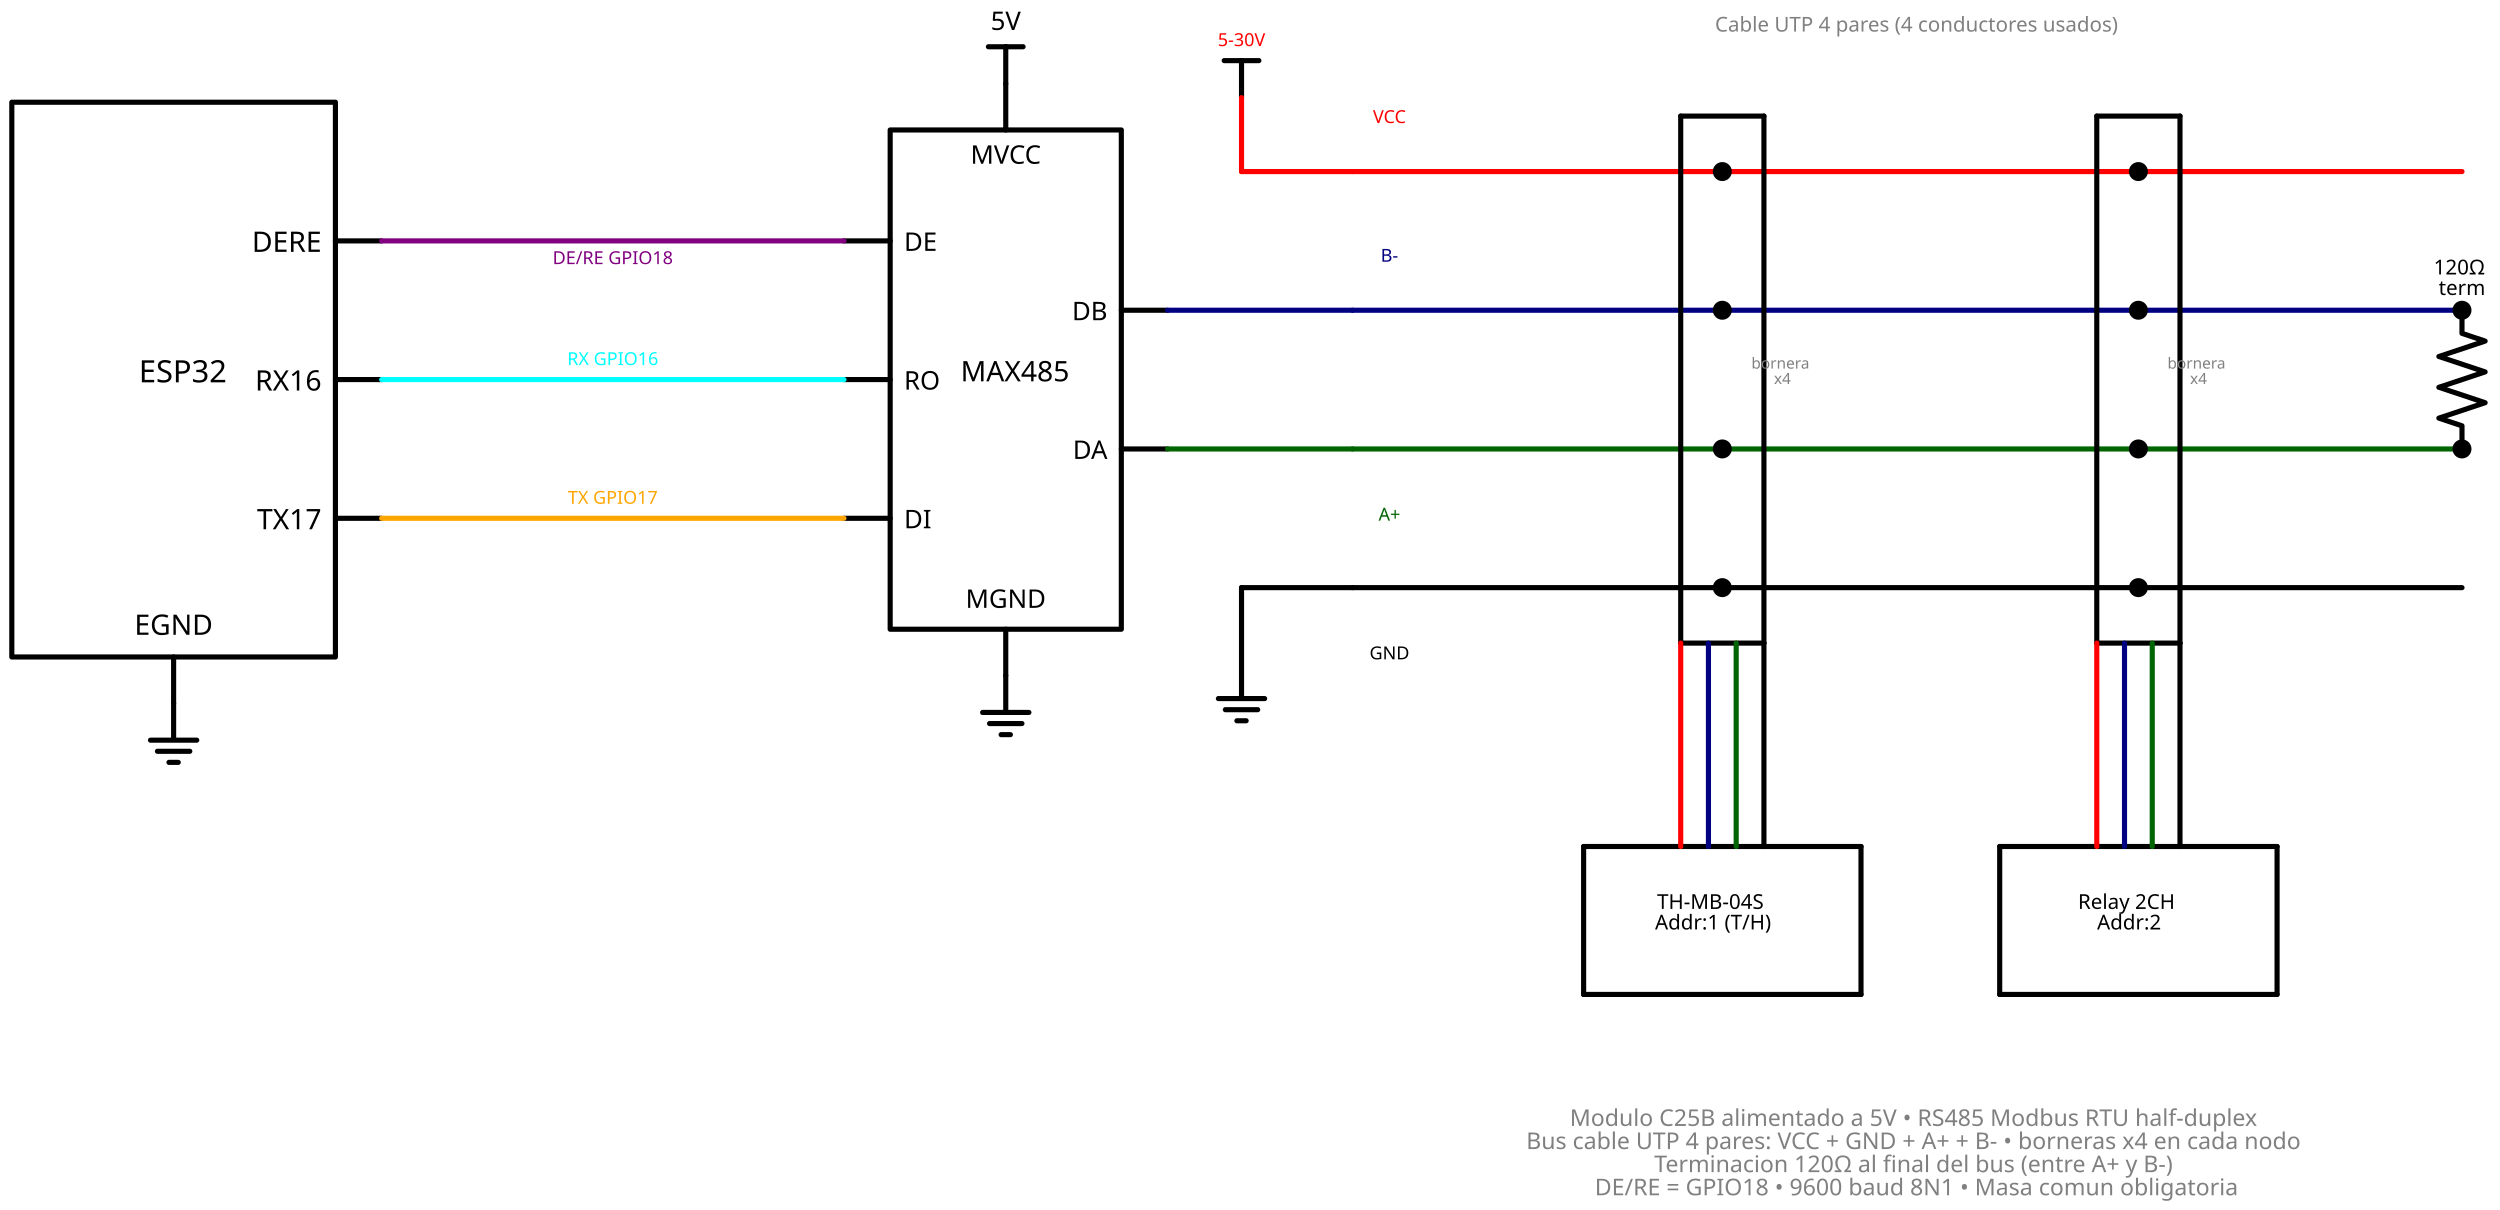
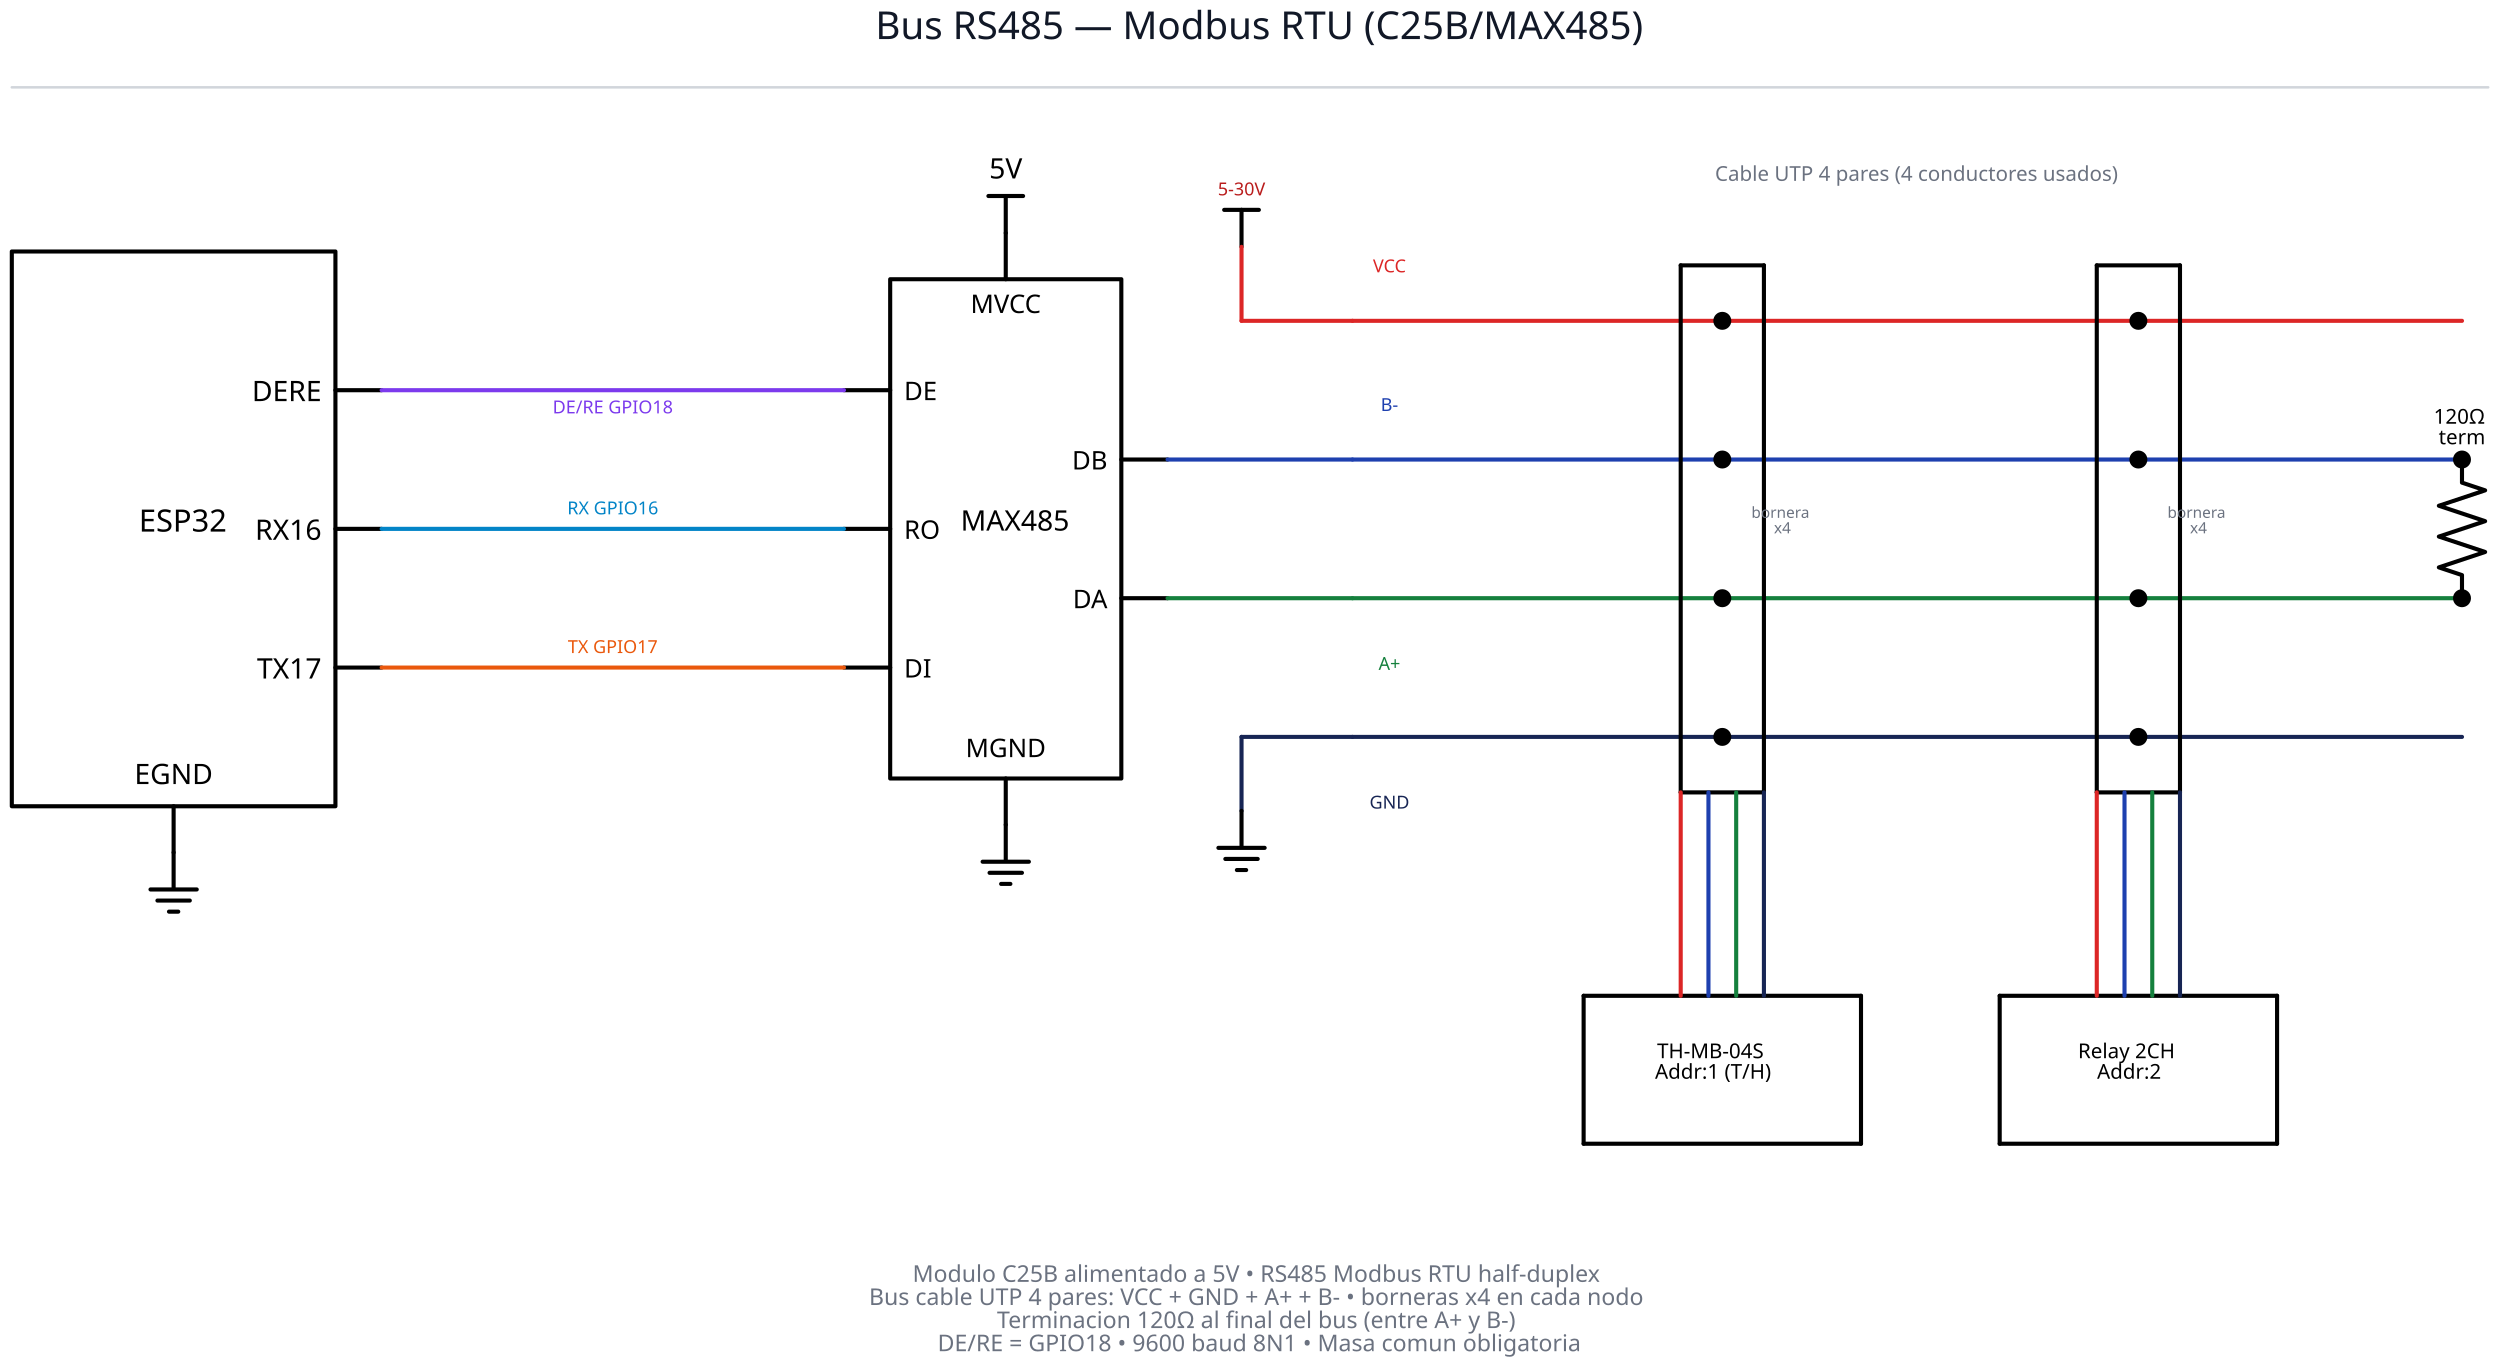
- <svg xmlns="http://www.w3.org/2000/svg" xml:lang="en" height="471.0pt" width="973.4pt" viewBox="-4.6 -255.8 973.4 471.0">
-   <path d="M 0.0,-0.0 L 126.0,-0.0 L 126.0,-216.0 L 0.0,-216.0 L 0.0,-0.0" style="stroke:black;fill:none;stroke-width:2.0;stroke-dasharray:-;stroke-linecap:round;stroke-linejoin:round;" />
-   <path d="M 126.0,-54.0 L 144.0,-54.0" style="stroke:black;fill:none;stroke-width:2.0;stroke-dasharray:-;stroke-linecap:round;stroke-linejoin:round;" />
-   <path d="M 126.0,-108.0 L 144.0,-108.0" style="stroke:black;fill:none;stroke-width:2.0;stroke-dasharray:-;stroke-linecap:round;stroke-linejoin:round;" />
-   <path d="M 126.0,-162.0 L 144.0,-162.0" style="stroke:black;fill:none;stroke-width:2.0;stroke-dasharray:-;stroke-linecap:round;stroke-linejoin:round;" />
-   <path d="M 63.0,-0.0 L 63.0,18.0" style="stroke:black;fill:none;stroke-width:2.0;stroke-dasharray:-;stroke-linecap:round;stroke-linejoin:round;" />
-   <path d="M 63.0,18.0 L 63.0,32.4 L 54.0,32.4 L 72.0,32.4 M 56.7,36.72 L 69.3,36.72 M 61.2,41.04 L 64.8,41.04" style="stroke:black;fill:none;stroke-width:2.0;stroke-dasharray:-;stroke-linecap:round;stroke-linejoin:round;" />
-   <path d="M 342.0,-10.8 L 432.0,-10.8 L 432.0,-205.2 L 342.0,-205.2 L 342.0,-10.8" style="stroke:black;fill:none;stroke-width:2.0;stroke-dasharray:-;stroke-linecap:round;stroke-linejoin:round;" />
-   <path d="M 342.0,-54.0 L 324.0,-54.0" style="stroke:black;fill:none;stroke-width:2.0;stroke-dasharray:-;stroke-linecap:round;stroke-linejoin:round;" />
-   <path d="M 342.0,-108.0 L 324.0,-108.0" style="stroke:black;fill:none;stroke-width:2.0;stroke-dasharray:-;stroke-linecap:round;stroke-linejoin:round;" />
-   <path d="M 342.0,-162.0 L 324.0,-162.0" style="stroke:black;fill:none;stroke-width:2.0;stroke-dasharray:-;stroke-linecap:round;stroke-linejoin:round;" />
-   <path d="M 432.0,-81.0 L 450.0,-81.0" style="stroke:black;fill:none;stroke-width:2.0;stroke-dasharray:-;stroke-linecap:round;stroke-linejoin:round;" />
-   <path d="M 432.0,-135.0 L 450.0,-135.0" style="stroke:black;fill:none;stroke-width:2.0;stroke-dasharray:-;stroke-linecap:round;stroke-linejoin:round;" />
-   <path d="M 387.0,-205.2 L 387.0,-223.2" style="stroke:black;fill:none;stroke-width:2.0;stroke-dasharray:-;stroke-linecap:round;stroke-linejoin:round;" />
-   <path d="M 387.0,-10.8 L 387.0,7.2" style="stroke:black;fill:none;stroke-width:2.0;stroke-dasharray:-;stroke-linecap:round;stroke-linejoin:round;" />
-   <path d="M 387.0,-223.2 L 387.0,-237.6" style="stroke:black;fill:none;stroke-width:2.0;stroke-dasharray:-;stroke-linecap:round;stroke-linejoin:round;" />
-   <path d="M 387.0,-237.6 L 380.25,-237.6" style="stroke:black;fill:none;stroke-width:2.0;stroke-dasharray:-;stroke-linecap:round;stroke-linejoin:round;" />
-   <path d="M 387.0,-237.6 L 393.75,-237.6" style="stroke:black;fill:none;stroke-width:2.0;stroke-dasharray:-;stroke-linecap:round;stroke-linejoin:round;" />
-   <path d="M 387.0,7.2 L 387.0,21.6 L 378.0,21.6 L 396.0,21.6 M 380.7,25.92 L 393.3,25.92 M 385.2,30.24 L 388.8,30.24" style="stroke:black;fill:none;stroke-width:2.0;stroke-dasharray:-;stroke-linecap:round;stroke-linejoin:round;" />
-   <path d="M 144.0,-54.0 L 234.0,-54.0 L 324.0,-54.0" style="stroke:orange;fill:none;stroke-width:2.0;stroke-dasharray:-;stroke-linecap:round;stroke-linejoin:round;" />
-   <path d="M 144.0,-162.0 L 234.0,-162.0 L 324.0,-162.0" style="stroke:purple;fill:none;stroke-width:2.0;stroke-dasharray:-;stroke-linecap:round;stroke-linejoin:round;" />
-   <path d="M 144.0,-108.0 L 234.0,-108.0 L 324.0,-108.0" style="stroke:cyan;fill:none;stroke-width:2.0;stroke-dasharray:-;stroke-linecap:round;stroke-linejoin:round;" />
-   <path d="M 450.0,-81.0 L 486.0,-81.0 L 522.0,-81.0" style="stroke:darkgreen;fill:none;stroke-width:2.0;stroke-dasharray:-;stroke-linecap:round;stroke-linejoin:round;" />
-   <path d="M 450.0,-135.0 L 486.0,-135.0 L 522.0,-135.0" style="stroke:navy;fill:none;stroke-width:2.0;stroke-dasharray:-;stroke-linecap:round;stroke-linejoin:round;" />
-   <path d="M 478.8,-217.8 L 478.8,-232.2" style="stroke:black;fill:none;stroke-width:2.0;stroke-dasharray:-;stroke-linecap:round;stroke-linejoin:round;" />
-   <path d="M 478.8,-232.2 L 472.05,-232.2" style="stroke:black;fill:none;stroke-width:2.0;stroke-dasharray:-;stroke-linecap:round;stroke-linejoin:round;" />
-   <path d="M 478.8,-232.2 L 485.55,-232.2" style="stroke:black;fill:none;stroke-width:2.0;stroke-dasharray:-;stroke-linecap:round;stroke-linejoin:round;" />
-   <path d="M 478.8,-217.8 L 478.8,-203.4 L 478.8,-189.0" style="stroke:red;fill:none;stroke-width:2.0;stroke-dasharray:-;stroke-linecap:round;stroke-linejoin:round;" />
-   <path d="M 478.8,-189.0 L 500.4,-189.0 L 522.0,-189.0" style="stroke:red;fill:none;stroke-width:2.0;stroke-dasharray:-;stroke-linecap:round;stroke-linejoin:round;" />
-   <path d="M 478.8,-27.0 L 500.4,-27.0 L 522.0,-27.0" style="stroke:black;fill:none;stroke-width:2.0;stroke-dasharray:-;stroke-linecap:round;stroke-linejoin:round;" />
-   <path d="M 478.8,-27.0 L 478.8,-12.6 L 478.8,1.8" style="stroke:black;fill:none;stroke-width:2.0;stroke-dasharray:-;stroke-linecap:round;stroke-linejoin:round;" />
-   <path d="M 478.8,1.8 L 478.8,16.2 L 469.8,16.2 L 487.8,16.2 M 472.5,20.52 L 485.1,20.52 M 477.0,24.84 L 480.6,24.84" style="stroke:black;fill:none;stroke-width:2.0;stroke-dasharray:-;stroke-linecap:round;stroke-linejoin:round;" />
-   <path d="M 522.0,-189.0 L 738.0,-189.0 L 954.0,-189.0" style="stroke:red;fill:none;stroke-width:2.0;stroke-dasharray:-;stroke-linecap:round;stroke-linejoin:round;" />
-   <path d="M 522.0,-135.0 L 738.0,-135.0 L 954.0,-135.0" style="stroke:navy;fill:none;stroke-width:2.0;stroke-dasharray:-;stroke-linecap:round;stroke-linejoin:round;" />
-   <path d="M 522.0,-81.0 L 738.0,-81.0 L 954.0,-81.0" style="stroke:darkgreen;fill:none;stroke-width:2.0;stroke-dasharray:-;stroke-linecap:round;stroke-linejoin:round;" />
-   <path d="M 522.0,-27.0 L 738.0,-27.0 L 954.0,-27.0" style="stroke:black;fill:none;stroke-width:2.0;stroke-dasharray:-;stroke-linecap:round;stroke-linejoin:round;" />
-   <path d="M 649.8,-210.6 L 666.0,-210.6 L 682.2,-210.6" style="stroke:black;fill:none;stroke-width:2.0;stroke-dasharray:-;stroke-linecap:round;stroke-linejoin:round;" />
-   <path d="M 682.2,-210.6 L 682.2,-108.0 L 682.2,-5.4" style="stroke:black;fill:none;stroke-width:2.0;stroke-dasharray:-;stroke-linecap:round;stroke-linejoin:round;" />
-   <path d="M 682.2,-5.4 L 666.0,-5.4 L 649.8,-5.4" style="stroke:black;fill:none;stroke-width:2.0;stroke-dasharray:-;stroke-linecap:round;stroke-linejoin:round;" />
-   <path d="M 649.8,-5.4 L 649.8,-108 L 649.8,-210.6" style="stroke:black;fill:none;stroke-width:2.0;stroke-dasharray:-;stroke-linecap:round;stroke-linejoin:round;" />
-   <path d="M 612.0,73.8 L 666.0,73.8 L 720.0,73.8" style="stroke:black;fill:none;stroke-width:2.0;stroke-dasharray:-;stroke-linecap:round;stroke-linejoin:round;" />
-   <path d="M 720.0,73.8 L 720.0,102.6 L 720.0,131.4" style="stroke:black;fill:none;stroke-width:2.0;stroke-dasharray:-;stroke-linecap:round;stroke-linejoin:round;" />
-   <path d="M 720.0,131.4 L 666.0,131.4 L 612.0,131.4" style="stroke:black;fill:none;stroke-width:2.0;stroke-dasharray:-;stroke-linecap:round;stroke-linejoin:round;" />
-   <path d="M 612.0,131.4 L 612.0,102.6 L 612.0,73.8" style="stroke:black;fill:none;stroke-width:2.0;stroke-dasharray:-;stroke-linecap:round;stroke-linejoin:round;" />
-   <path d="M 649.8,-5.4 L 649.8,34.2 L 649.8,73.8" style="stroke:red;fill:none;stroke-width:2.0;stroke-dasharray:-;stroke-linecap:round;stroke-linejoin:round;" />
-   <path d="M 660.6,-5.4 L 660.6,34.2 L 660.6,73.8" style="stroke:navy;fill:none;stroke-width:2.0;stroke-dasharray:-;stroke-linecap:round;stroke-linejoin:round;" />
-   <path d="M 671.4,-5.4 L 671.4,34.2 L 671.4,73.8" style="stroke:darkgreen;fill:none;stroke-width:2.0;stroke-dasharray:-;stroke-linecap:round;stroke-linejoin:round;" />
-   <path d="M 682.2,-5.4 L 682.2,34.2 L 682.2,73.8" style="stroke:black;fill:none;stroke-width:2.0;stroke-dasharray:-;stroke-linecap:round;stroke-linejoin:round;" />
-   <path d="M 811.8,-210.6 L 828.0,-210.6 L 844.2,-210.6" style="stroke:black;fill:none;stroke-width:2.0;stroke-dasharray:-;stroke-linecap:round;stroke-linejoin:round;" />
-   <path d="M 844.2,-210.6 L 844.2,-108.0 L 844.2,-5.4" style="stroke:black;fill:none;stroke-width:2.0;stroke-dasharray:-;stroke-linecap:round;stroke-linejoin:round;" />
-   <path d="M 844.2,-5.4 L 828.0,-5.4 L 811.8,-5.4" style="stroke:black;fill:none;stroke-width:2.0;stroke-dasharray:-;stroke-linecap:round;stroke-linejoin:round;" />
-   <path d="M 811.8,-5.4 L 811.8,-108 L 811.8,-210.6" style="stroke:black;fill:none;stroke-width:2.0;stroke-dasharray:-;stroke-linecap:round;stroke-linejoin:round;" />
-   <path d="M 774.0,73.8 L 828.0,73.8 L 882.0,73.8" style="stroke:black;fill:none;stroke-width:2.0;stroke-dasharray:-;stroke-linecap:round;stroke-linejoin:round;" />
-   <path d="M 882.0,73.8 L 882.0,102.6 L 882.0,131.4" style="stroke:black;fill:none;stroke-width:2.0;stroke-dasharray:-;stroke-linecap:round;stroke-linejoin:round;" />
-   <path d="M 882.0,131.4 L 828.0,131.4 L 774.0,131.4" style="stroke:black;fill:none;stroke-width:2.0;stroke-dasharray:-;stroke-linecap:round;stroke-linejoin:round;" />
-   <path d="M 774.0,131.4 L 774.0,102.6 L 774.0,73.8" style="stroke:black;fill:none;stroke-width:2.0;stroke-dasharray:-;stroke-linecap:round;stroke-linejoin:round;" />
-   <path d="M 811.8,-5.4 L 811.8,34.2 L 811.8,73.8" style="stroke:red;fill:none;stroke-width:2.0;stroke-dasharray:-;stroke-linecap:round;stroke-linejoin:round;" />
-   <path d="M 822.6,-5.4 L 822.6,34.2 L 822.6,73.8" style="stroke:navy;fill:none;stroke-width:2.0;stroke-dasharray:-;stroke-linecap:round;stroke-linejoin:round;" />
-   <path d="M 833.4,-5.4 L 833.4,34.2 L 833.4,73.8" style="stroke:darkgreen;fill:none;stroke-width:2.0;stroke-dasharray:-;stroke-linecap:round;stroke-linejoin:round;" />
-   <path d="M 844.2,-5.4 L 844.2,34.2 L 844.2,73.8" style="stroke:black;fill:none;stroke-width:2.0;stroke-dasharray:-;stroke-linecap:round;stroke-linejoin:round;" />
-   <path d="M 954.0,-135.0 L 954.0,-126.0 L 963.0,-123.0 L 945.0,-117.0 L 963.0,-111.0 L 945.0,-105 L 963.0,-99.0 L 945.0,-93.0 L 954.0,-90.0 L 954.0,-81.0" style="stroke:black;fill:none;stroke-width:2.0;stroke-dasharray:-;stroke-linecap:round;stroke-linejoin:round;" />
+ <svg xmlns="http://www.w3.org/2000/svg" xml:lang="en" height="532.72pt" width="973.4pt" viewBox="-4.6 -313.92 973.4 532.72" style="background-color:white;">
+   <path d="M 0.0,-0.0 L 126.0,-0.0 L 126.0,-216.0 L 0.0,-216.0 L 0.0,-0.0" style="stroke:black;fill:none;stroke-width:1.6;stroke-dasharray:-;stroke-linecap:round;stroke-linejoin:round;" />
+   <path d="M 126.0,-54.0 L 144.0,-54.0" style="stroke:black;fill:none;stroke-width:1.6;stroke-dasharray:-;stroke-linecap:round;stroke-linejoin:round;" />
+   <path d="M 126.0,-108.0 L 144.0,-108.0" style="stroke:black;fill:none;stroke-width:1.6;stroke-dasharray:-;stroke-linecap:round;stroke-linejoin:round;" />
+   <path d="M 126.0,-162.0 L 144.0,-162.0" style="stroke:black;fill:none;stroke-width:1.6;stroke-dasharray:-;stroke-linecap:round;stroke-linejoin:round;" />
+   <path d="M 63.0,-0.0 L 63.0,18.0" style="stroke:black;fill:none;stroke-width:1.6;stroke-dasharray:-;stroke-linecap:round;stroke-linejoin:round;" />
+   <path d="M 63.0,18.0 L 63.0,32.4 L 54.0,32.4 L 72.0,32.4 M 56.7,36.72 L 69.3,36.72 M 61.2,41.04 L 64.8,41.04" style="stroke:black;fill:none;stroke-width:1.6;stroke-dasharray:-;stroke-linecap:round;stroke-linejoin:round;" />
+   <path d="M 342.0,-10.8 L 432.0,-10.8 L 432.0,-205.2 L 342.0,-205.2 L 342.0,-10.8" style="stroke:black;fill:none;stroke-width:1.6;stroke-dasharray:-;stroke-linecap:round;stroke-linejoin:round;" />
+   <path d="M 342.0,-54.0 L 324.0,-54.0" style="stroke:black;fill:none;stroke-width:1.6;stroke-dasharray:-;stroke-linecap:round;stroke-linejoin:round;" />
+   <path d="M 342.0,-108.0 L 324.0,-108.0" style="stroke:black;fill:none;stroke-width:1.6;stroke-dasharray:-;stroke-linecap:round;stroke-linejoin:round;" />
+   <path d="M 342.0,-162.0 L 324.0,-162.0" style="stroke:black;fill:none;stroke-width:1.6;stroke-dasharray:-;stroke-linecap:round;stroke-linejoin:round;" />
+   <path d="M 432.0,-81.0 L 450.0,-81.0" style="stroke:black;fill:none;stroke-width:1.6;stroke-dasharray:-;stroke-linecap:round;stroke-linejoin:round;" />
+   <path d="M 432.0,-135.0 L 450.0,-135.0" style="stroke:black;fill:none;stroke-width:1.6;stroke-dasharray:-;stroke-linecap:round;stroke-linejoin:round;" />
+   <path d="M 387.0,-205.2 L 387.0,-223.2" style="stroke:black;fill:none;stroke-width:1.6;stroke-dasharray:-;stroke-linecap:round;stroke-linejoin:round;" />
+   <path d="M 387.0,-10.8 L 387.0,7.2" style="stroke:black;fill:none;stroke-width:1.6;stroke-dasharray:-;stroke-linecap:round;stroke-linejoin:round;" />
+   <path d="M 387.0,-223.2 L 387.0,-237.6" style="stroke:black;fill:none;stroke-width:1.6;stroke-dasharray:-;stroke-linecap:round;stroke-linejoin:round;" />
+   <path d="M 387.0,-237.6 L 380.25,-237.6" style="stroke:black;fill:none;stroke-width:1.6;stroke-dasharray:-;stroke-linecap:round;stroke-linejoin:round;" />
+   <path d="M 387.0,-237.6 L 393.75,-237.6" style="stroke:black;fill:none;stroke-width:1.6;stroke-dasharray:-;stroke-linecap:round;stroke-linejoin:round;" />
+   <path d="M 387.0,7.2 L 387.0,21.6 L 378.0,21.6 L 396.0,21.6 M 380.7,25.92 L 393.3,25.92 M 385.2,30.24 L 388.8,30.24" style="stroke:black;fill:none;stroke-width:1.6;stroke-dasharray:-;stroke-linecap:round;stroke-linejoin:round;" />
+   <path d="M 144.0,-54.0 L 234.0,-54.0 L 324.0,-54.0" style="stroke:#ea580c;fill:none;stroke-width:1.6;stroke-dasharray:-;stroke-linecap:round;stroke-linejoin:round;" />
+   <path d="M 144.0,-162.0 L 234.0,-162.0 L 324.0,-162.0" style="stroke:#7c3aed;fill:none;stroke-width:1.6;stroke-dasharray:-;stroke-linecap:round;stroke-linejoin:round;" />
+   <path d="M 144.0,-108.0 L 234.0,-108.0 L 324.0,-108.0" style="stroke:#0284c7;fill:none;stroke-width:1.6;stroke-dasharray:-;stroke-linecap:round;stroke-linejoin:round;" />
+   <path d="M 450.0,-81.0 L 486.0,-81.0 L 522.0,-81.0" style="stroke:#15803d;fill:none;stroke-width:1.6;stroke-dasharray:-;stroke-linecap:round;stroke-linejoin:round;" />
+   <path d="M 450.0,-135.0 L 486.0,-135.0 L 522.0,-135.0" style="stroke:#1e40af;fill:none;stroke-width:1.6;stroke-dasharray:-;stroke-linecap:round;stroke-linejoin:round;" />
+   <path d="M 478.8,-217.8 L 478.8,-232.2" style="stroke:black;fill:none;stroke-width:1.6;stroke-dasharray:-;stroke-linecap:round;stroke-linejoin:round;" />
+   <path d="M 478.8,-232.2 L 472.05,-232.2" style="stroke:black;fill:none;stroke-width:1.6;stroke-dasharray:-;stroke-linecap:round;stroke-linejoin:round;" />
+   <path d="M 478.8,-232.2 L 485.55,-232.2" style="stroke:black;fill:none;stroke-width:1.6;stroke-dasharray:-;stroke-linecap:round;stroke-linejoin:round;" />
+   <path d="M 478.8,-217.8 L 478.8,-203.4 L 478.8,-189.0" style="stroke:#dc2626;fill:none;stroke-width:1.6;stroke-dasharray:-;stroke-linecap:round;stroke-linejoin:round;" />
+   <path d="M 478.8,-189.0 L 500.4,-189.0 L 522.0,-189.0" style="stroke:#dc2626;fill:none;stroke-width:1.6;stroke-dasharray:-;stroke-linecap:round;stroke-linejoin:round;" />
+   <path d="M 478.8,-27.0 L 500.4,-27.0 L 522.0,-27.0" style="stroke:#172554;fill:none;stroke-width:1.6;stroke-dasharray:-;stroke-linecap:round;stroke-linejoin:round;" />
+   <path d="M 478.8,-27.0 L 478.8,-12.6 L 478.8,1.8" style="stroke:#172554;fill:none;stroke-width:1.6;stroke-dasharray:-;stroke-linecap:round;stroke-linejoin:round;" />
+   <path d="M 478.8,1.8 L 478.8,16.2 L 469.8,16.2 L 487.8,16.2 M 472.5,20.52 L 485.1,20.52 M 477.0,24.84 L 480.6,24.84" style="stroke:black;fill:none;stroke-width:1.6;stroke-dasharray:-;stroke-linecap:round;stroke-linejoin:round;" />
+   <path d="M 522.0,-189.0 L 738.0,-189.0 L 954.0,-189.0" style="stroke:#dc2626;fill:none;stroke-width:1.6;stroke-dasharray:-;stroke-linecap:round;stroke-linejoin:round;" />
+   <path d="M 522.0,-135.0 L 738.0,-135.0 L 954.0,-135.0" style="stroke:#1e40af;fill:none;stroke-width:1.6;stroke-dasharray:-;stroke-linecap:round;stroke-linejoin:round;" />
+   <path d="M 522.0,-81.0 L 738.0,-81.0 L 954.0,-81.0" style="stroke:#15803d;fill:none;stroke-width:1.6;stroke-dasharray:-;stroke-linecap:round;stroke-linejoin:round;" />
+   <path d="M 522.0,-27.0 L 738.0,-27.0 L 954.0,-27.0" style="stroke:#172554;fill:none;stroke-width:1.6;stroke-dasharray:-;stroke-linecap:round;stroke-linejoin:round;" />
+   <path d="M 649.8,-210.6 L 666.0,-210.6 L 682.2,-210.6" style="stroke:black;fill:none;stroke-width:1.6;stroke-dasharray:-;stroke-linecap:round;stroke-linejoin:round;" />
+   <path d="M 682.2,-210.6 L 682.2,-108.0 L 682.2,-5.4" style="stroke:black;fill:none;stroke-width:1.6;stroke-dasharray:-;stroke-linecap:round;stroke-linejoin:round;" />
+   <path d="M 682.2,-5.4 L 666.0,-5.4 L 649.8,-5.4" style="stroke:black;fill:none;stroke-width:1.6;stroke-dasharray:-;stroke-linecap:round;stroke-linejoin:round;" />
+   <path d="M 649.8,-5.4 L 649.8,-108 L 649.8,-210.6" style="stroke:black;fill:none;stroke-width:1.6;stroke-dasharray:-;stroke-linecap:round;stroke-linejoin:round;" />
+   <path d="M 612.0,73.8 L 666.0,73.8 L 720.0,73.8" style="stroke:black;fill:none;stroke-width:1.6;stroke-dasharray:-;stroke-linecap:round;stroke-linejoin:round;" />
+   <path d="M 720.0,73.8 L 720.0,102.6 L 720.0,131.4" style="stroke:black;fill:none;stroke-width:1.6;stroke-dasharray:-;stroke-linecap:round;stroke-linejoin:round;" />
+   <path d="M 720.0,131.4 L 666.0,131.4 L 612.0,131.4" style="stroke:black;fill:none;stroke-width:1.6;stroke-dasharray:-;stroke-linecap:round;stroke-linejoin:round;" />
+   <path d="M 612.0,131.4 L 612.0,102.6 L 612.0,73.8" style="stroke:black;fill:none;stroke-width:1.6;stroke-dasharray:-;stroke-linecap:round;stroke-linejoin:round;" />
+   <path d="M 649.8,-5.4 L 649.8,34.2 L 649.8,73.8" style="stroke:#dc2626;fill:none;stroke-width:1.6;stroke-dasharray:-;stroke-linecap:round;stroke-linejoin:round;" />
+   <path d="M 660.6,-5.4 L 660.6,34.2 L 660.6,73.8" style="stroke:#1e40af;fill:none;stroke-width:1.6;stroke-dasharray:-;stroke-linecap:round;stroke-linejoin:round;" />
+   <path d="M 671.4,-5.4 L 671.4,34.2 L 671.4,73.8" style="stroke:#15803d;fill:none;stroke-width:1.6;stroke-dasharray:-;stroke-linecap:round;stroke-linejoin:round;" />
+   <path d="M 682.2,-5.4 L 682.2,34.2 L 682.2,73.8" style="stroke:#172554;fill:none;stroke-width:1.6;stroke-dasharray:-;stroke-linecap:round;stroke-linejoin:round;" />
+   <path d="M 811.8,-210.6 L 828.0,-210.6 L 844.2,-210.6" style="stroke:black;fill:none;stroke-width:1.6;stroke-dasharray:-;stroke-linecap:round;stroke-linejoin:round;" />
+   <path d="M 844.2,-210.6 L 844.2,-108.0 L 844.2,-5.4" style="stroke:black;fill:none;stroke-width:1.6;stroke-dasharray:-;stroke-linecap:round;stroke-linejoin:round;" />
+   <path d="M 844.2,-5.4 L 828.0,-5.4 L 811.8,-5.4" style="stroke:black;fill:none;stroke-width:1.6;stroke-dasharray:-;stroke-linecap:round;stroke-linejoin:round;" />
+   <path d="M 811.8,-5.4 L 811.8,-108 L 811.8,-210.6" style="stroke:black;fill:none;stroke-width:1.6;stroke-dasharray:-;stroke-linecap:round;stroke-linejoin:round;" />
+   <path d="M 774.0,73.8 L 828.0,73.8 L 882.0,73.8" style="stroke:black;fill:none;stroke-width:1.6;stroke-dasharray:-;stroke-linecap:round;stroke-linejoin:round;" />
+   <path d="M 882.0,73.8 L 882.0,102.6 L 882.0,131.4" style="stroke:black;fill:none;stroke-width:1.6;stroke-dasharray:-;stroke-linecap:round;stroke-linejoin:round;" />
+   <path d="M 882.0,131.4 L 828.0,131.4 L 774.0,131.4" style="stroke:black;fill:none;stroke-width:1.6;stroke-dasharray:-;stroke-linecap:round;stroke-linejoin:round;" />
+   <path d="M 774.0,131.4 L 774.0,102.6 L 774.0,73.8" style="stroke:black;fill:none;stroke-width:1.6;stroke-dasharray:-;stroke-linecap:round;stroke-linejoin:round;" />
+   <path d="M 811.8,-5.4 L 811.8,34.2 L 811.8,73.8" style="stroke:#dc2626;fill:none;stroke-width:1.6;stroke-dasharray:-;stroke-linecap:round;stroke-linejoin:round;" />
+   <path d="M 822.6,-5.4 L 822.6,34.2 L 822.6,73.8" style="stroke:#1e40af;fill:none;stroke-width:1.6;stroke-dasharray:-;stroke-linecap:round;stroke-linejoin:round;" />
+   <path d="M 833.4,-5.4 L 833.4,34.2 L 833.4,73.8" style="stroke:#15803d;fill:none;stroke-width:1.6;stroke-dasharray:-;stroke-linecap:round;stroke-linejoin:round;" />
+   <path d="M 844.2,-5.4 L 844.2,34.2 L 844.2,73.8" style="stroke:#172554;fill:none;stroke-width:1.6;stroke-dasharray:-;stroke-linecap:round;stroke-linejoin:round;" />
+   <path d="M 954.0,-135.0 L 954.0,-126.0 L 963.0,-123.0 L 945.0,-117.0 L 963.0,-111.0 L 945.0,-105 L 963.0,-99.0 L 945.0,-93.0 L 954.0,-90.0 L 954.0,-81.0" style="stroke:black;fill:none;stroke-width:1.6;stroke-dasharray:-;stroke-linecap:round;stroke-linejoin:round;" />
+   <path d="M 0.0,-279.92 L 482.1,-279.92 L 964.2,-279.92" style="stroke:#d1d5db;fill:none;stroke-width:1.0;stroke-dasharray:-;stroke-linecap:round;stroke-linejoin:round;" />
  <text x="120.6" y="-65.0" dominant-baseline="central" fill="black" font-size="11" font-family="sans" text-anchor="end">
    <tspan x="120.6" dy="11">TX17</tspan>
  </text>
  <text x="120.6" y="-119.0" dominant-baseline="central" fill="black" font-size="11" font-family="sans" text-anchor="end">
    <tspan x="120.6" dy="11">RX16</tspan>
  </text>
  <text x="120.6" y="-173.0" dominant-baseline="central" fill="black" font-size="11" font-family="sans" text-anchor="end">
    <tspan x="120.6" dy="11">DERE</tspan>
  </text>
  <text x="63.0" y="-16.4" dominant-baseline="ideographic" fill="black" font-size="11" font-family="sans" text-anchor="middle">
    <tspan x="63.0" dy="11">EGND</tspan>
  </text>
  <text x="66.6" y="-123.6" dominant-baseline="central" fill="black" font-size="12" font-family="sans" text-anchor="middle">
    <tspan x="66.6" dy="12">ESP32</tspan>
  </text>
  <text x="347.4" y="-64.0" dominant-baseline="central" fill="black" font-size="10" font-family="sans" text-anchor="start">
    <tspan x="347.4" dy="10">DI</tspan>
  </text>
  <text x="347.4" y="-118.0" dominant-baseline="central" fill="black" font-size="10" font-family="sans" text-anchor="start">
    <tspan x="347.4" dy="10">RO</tspan>
  </text>
  <text x="347.4" y="-172.0" dominant-baseline="central" fill="black" font-size="10" font-family="sans" text-anchor="start">
    <tspan x="347.4" dy="10">DE</tspan>
  </text>
  <text x="426.6" y="-91.0" dominant-baseline="central" fill="black" font-size="10" font-family="sans" text-anchor="end">
    <tspan x="426.6" dy="10">DA</tspan>
  </text>
  <text x="426.6" y="-145.0" dominant-baseline="central" fill="black" font-size="10" font-family="sans" text-anchor="end">
    <tspan x="426.6" dy="10">DB</tspan>
  </text>
  <text x="387.0" y="-209.8" dominant-baseline="hanging" fill="black" font-size="10" font-family="sans" text-anchor="middle">
    <tspan x="387.0" dy="10">MVCC</tspan>
  </text>
  <text x="387.0" y="-26.2" dominant-baseline="ideographic" fill="black" font-size="10" font-family="sans" text-anchor="middle">
    <tspan x="387.0" dy="10">MGND</tspan>
  </text>
  <text x="390.6" y="-122.6" dominant-baseline="central" fill="black" font-size="11" font-family="sans" text-anchor="middle">
    <tspan x="390.6" dy="11">MAX485</tspan>
  </text>
-   <text x="387.0" y="-251.2" dominant-baseline="ideographic" fill="black" font-size="10" font-family="sans" text-anchor="middle">
-     <tspan x="387.0" dy="10">5V</tspan>
+   <text x="387.0" y="-252.2" dominant-baseline="ideographic" fill="black" font-size="11" font-family="sans" text-anchor="middle">
+     <tspan x="387.0" dy="11">5V</tspan>
  </text>
-   <text x="234.0" y="-64.6" dominant-baseline="ideographic" fill="orange" font-size="7" font-family="sans" text-anchor="middle">
+   <text x="234.0" y="-64.6" dominant-baseline="ideographic" fill="#ea580c" font-size="7" font-family="sans" text-anchor="middle">
    <tspan x="234.0" dy="7">TX GPIO17</tspan>
  </text>
-   <text x="234.0" y="-165.4" dominant-baseline="hanging" fill="purple" font-size="7" font-family="sans" text-anchor="middle">
+   <text x="234.0" y="-165.4" dominant-baseline="hanging" fill="#7c3aed" font-size="7" font-family="sans" text-anchor="middle">
    <tspan x="234.0" dy="7">DE/RE GPIO18</tspan>
  </text>
-   <text x="234.0" y="-118.6" dominant-baseline="ideographic" fill="cyan" font-size="7" font-family="sans" text-anchor="middle">
+   <text x="234.0" y="-118.6" dominant-baseline="ideographic" fill="#0284c7" font-size="7" font-family="sans" text-anchor="middle">
    <tspan x="234.0" dy="7">RX GPIO16</tspan>
  </text>
-   <text x="478.8" y="-242.8" dominant-baseline="ideographic" fill="red" font-size="7" font-family="sans" text-anchor="middle">
+   <text x="478.8" y="-242.8" dominant-baseline="ideographic" fill="#b91c1c" font-size="7" font-family="sans" text-anchor="middle">
    <tspan x="478.8" dy="7">5-30V</tspan>
  </text>
-   <text x="536.4" y="-217.6" dominant-baseline="central" fill="red" font-size="7" font-family="sans" text-anchor="middle">
+   <text x="536.4" y="-217.6" dominant-baseline="central" fill="#dc2626" font-size="7" font-family="sans" text-anchor="middle">
    <tspan x="536.4" dy="7">VCC</tspan>
  </text>
-   <text x="536.4" y="-163.6" dominant-baseline="central" fill="navy" font-size="7" font-family="sans" text-anchor="middle">
+   <text x="536.4" y="-163.6" dominant-baseline="central" fill="#1e40af" font-size="7" font-family="sans" text-anchor="middle">
    <tspan x="536.4" dy="7">B-</tspan>
  </text>
-   <text x="536.4" y="-62.8" dominant-baseline="central" fill="darkgreen" font-size="7" font-family="sans" text-anchor="middle">
+   <text x="536.4" y="-62.8" dominant-baseline="central" fill="#15803d" font-size="7" font-family="sans" text-anchor="middle">
    <tspan x="536.4" dy="7">A+</tspan>
  </text>
-   <text x="536.4" y="-8.8" dominant-baseline="central" fill="black" font-size="7" font-family="sans" text-anchor="middle">
+   <text x="536.4" y="-8.8" dominant-baseline="central" fill="#172554" font-size="7" font-family="sans" text-anchor="middle">
    <tspan x="536.4" dy="7">GND</tspan>
  </text>
-   <text x="741.6" y="-254.6" dominant-baseline="central" fill="gray" font-size="8" font-family="sans" text-anchor="middle">
+   <text x="741.6" y="-254.6" dominant-baseline="central" fill="#6b7280" font-size="8" font-family="sans" text-anchor="middle">
    <tspan x="741.6" dy="8">Cable UTP 4 pares (4 conductores usados)</tspan>
  </text>
-   <text x="689.4" y="-120.6" dominant-baseline="central" fill="gray" font-size="6" font-family="sans" text-anchor="middle">
+   <text x="689.4" y="-120.6" dominant-baseline="central" fill="#6b7280" font-size="6" font-family="sans" text-anchor="middle">
    <tspan x="689.4" dy="6">bornera</tspan>
    <tspan x="689.4" dy="6">x4</tspan>
  </text>
  <text x="662.4" y="87" dominant-baseline="central" fill="black" font-size="8" font-family="sans" text-anchor="middle">
    <tspan x="662.4" dy="8">TH-MB-04S</tspan>
    <tspan x="662.4" dy="8">Addr:1 (T/H)</tspan>
  </text>
-   <text x="851.4" y="-120.6" dominant-baseline="central" fill="gray" font-size="6" font-family="sans" text-anchor="middle">
+   <text x="851.4" y="-120.6" dominant-baseline="central" fill="#6b7280" font-size="6" font-family="sans" text-anchor="middle">
    <tspan x="851.4" dy="6">bornera</tspan>
    <tspan x="851.4" dy="6">x4</tspan>
  </text>
  <text x="824.4" y="87" dominant-baseline="central" fill="black" font-size="8" font-family="sans" text-anchor="middle">
    <tspan x="824.4" dy="8">Relay 2CH</tspan>
    <tspan x="824.4" dy="8">Addr:2</tspan>
  </text>
  <text x="954.0" y="-154.6" dominant-baseline="ideographic" fill="black" font-size="8" font-family="sans" text-anchor="middle">
    <tspan x="954.0" dy="8">120Ω</tspan>
    <tspan x="954.0" dy="8">term</tspan>
  </text>
-   <text x="741.6" y="170.1" dominant-baseline="central" fill="gray" font-size="9" font-family="sans" text-anchor="middle">
-     <tspan x="741.6" dy="9">Modulo C25B alimentado a 5V • RS485 Modbus RTU half-duplex</tspan>
-     <tspan x="741.6" dy="9">Bus cable UTP 4 pares: VCC + GND + A+ + B- • borneras x4 en cada nodo</tspan>
-     <tspan x="741.6" dy="9">Terminacion 120Ω al final del bus (entre A+ y B-)</tspan>
-     <tspan x="741.6" dy="9">DE/RE = GPIO18 • 9600 baud 8N1 • Masa comun obligatoria</tspan>
+   <text x="485.7" y="169.2" dominant-baseline="hanging" fill="#6b7280" font-size="9" font-family="sans" text-anchor="middle">
+     <tspan x="485.7" dy="9">Modulo C25B alimentado a 5V  •  RS485 Modbus RTU half-duplex</tspan>
+     <tspan x="485.7" dy="9">Bus cable UTP 4 pares: VCC + GND + A+ + B-  •  borneras x4 en cada nodo</tspan>
+     <tspan x="485.7" dy="9">Terminacion 120Ω al final del bus (entre A+ y B-)</tspan>
+     <tspan x="485.7" dy="9">DE/RE = GPIO18  •  9600 baud 8N1  •  Masa comun obligatoria</tspan>
  </text>
-   <circle cx="666.0" cy="-189.0" r="2.7" style="stroke:black;fill:black;stroke-width:2.0;stroke-dasharray:-;" />
-   <circle cx="666.0" cy="-135.0" r="2.7" style="stroke:black;fill:black;stroke-width:2.0;stroke-dasharray:-;" />
-   <circle cx="666.0" cy="-81.0" r="2.7" style="stroke:black;fill:black;stroke-width:2.0;stroke-dasharray:-;" />
-   <circle cx="666.0" cy="-27.0" r="2.7" style="stroke:black;fill:black;stroke-width:2.0;stroke-dasharray:-;" />
-   <circle cx="828.0" cy="-189.0" r="2.7" style="stroke:black;fill:black;stroke-width:2.0;stroke-dasharray:-;" />
-   <circle cx="828.0" cy="-135.0" r="2.7" style="stroke:black;fill:black;stroke-width:2.0;stroke-dasharray:-;" />
-   <circle cx="828.0" cy="-81.0" r="2.7" style="stroke:black;fill:black;stroke-width:2.0;stroke-dasharray:-;" />
-   <circle cx="828.0" cy="-27.0" r="2.7" style="stroke:black;fill:black;stroke-width:2.0;stroke-dasharray:-;" />
-   <circle cx="954.0" cy="-135.0" r="2.7" style="stroke:black;fill:black;stroke-width:2.0;stroke-dasharray:-;" />
-   <circle cx="954.0" cy="-81.0" r="2.7" style="stroke:black;fill:black;stroke-width:2.0;stroke-dasharray:-;" />
+   <text x="485.7" y="-309.32" dominant-baseline="ideographic" fill="#111827" font-size="15" font-family="sans" text-anchor="middle">
+     <tspan x="485.7" dy="15">Bus RS485 — Modbus RTU (C25B/MAX485)</tspan>
+   </text>
+   <circle cx="666.0" cy="-189.0" r="2.7" style="stroke:black;fill:black;stroke-width:1.6;stroke-dasharray:-;" />
+   <circle cx="666.0" cy="-135.0" r="2.7" style="stroke:black;fill:black;stroke-width:1.6;stroke-dasharray:-;" />
+   <circle cx="666.0" cy="-81.0" r="2.7" style="stroke:black;fill:black;stroke-width:1.6;stroke-dasharray:-;" />
+   <circle cx="666.0" cy="-27.0" r="2.7" style="stroke:black;fill:black;stroke-width:1.6;stroke-dasharray:-;" />
+   <circle cx="828.0" cy="-189.0" r="2.7" style="stroke:black;fill:black;stroke-width:1.6;stroke-dasharray:-;" />
+   <circle cx="828.0" cy="-135.0" r="2.7" style="stroke:black;fill:black;stroke-width:1.6;stroke-dasharray:-;" />
+   <circle cx="828.0" cy="-81.0" r="2.7" style="stroke:black;fill:black;stroke-width:1.6;stroke-dasharray:-;" />
+   <circle cx="828.0" cy="-27.0" r="2.7" style="stroke:black;fill:black;stroke-width:1.6;stroke-dasharray:-;" />
+   <circle cx="954.0" cy="-135.0" r="2.7" style="stroke:black;fill:black;stroke-width:1.6;stroke-dasharray:-;" />
+   <circle cx="954.0" cy="-81.0" r="2.7" style="stroke:black;fill:black;stroke-width:1.6;stroke-dasharray:-;" />
</svg>
